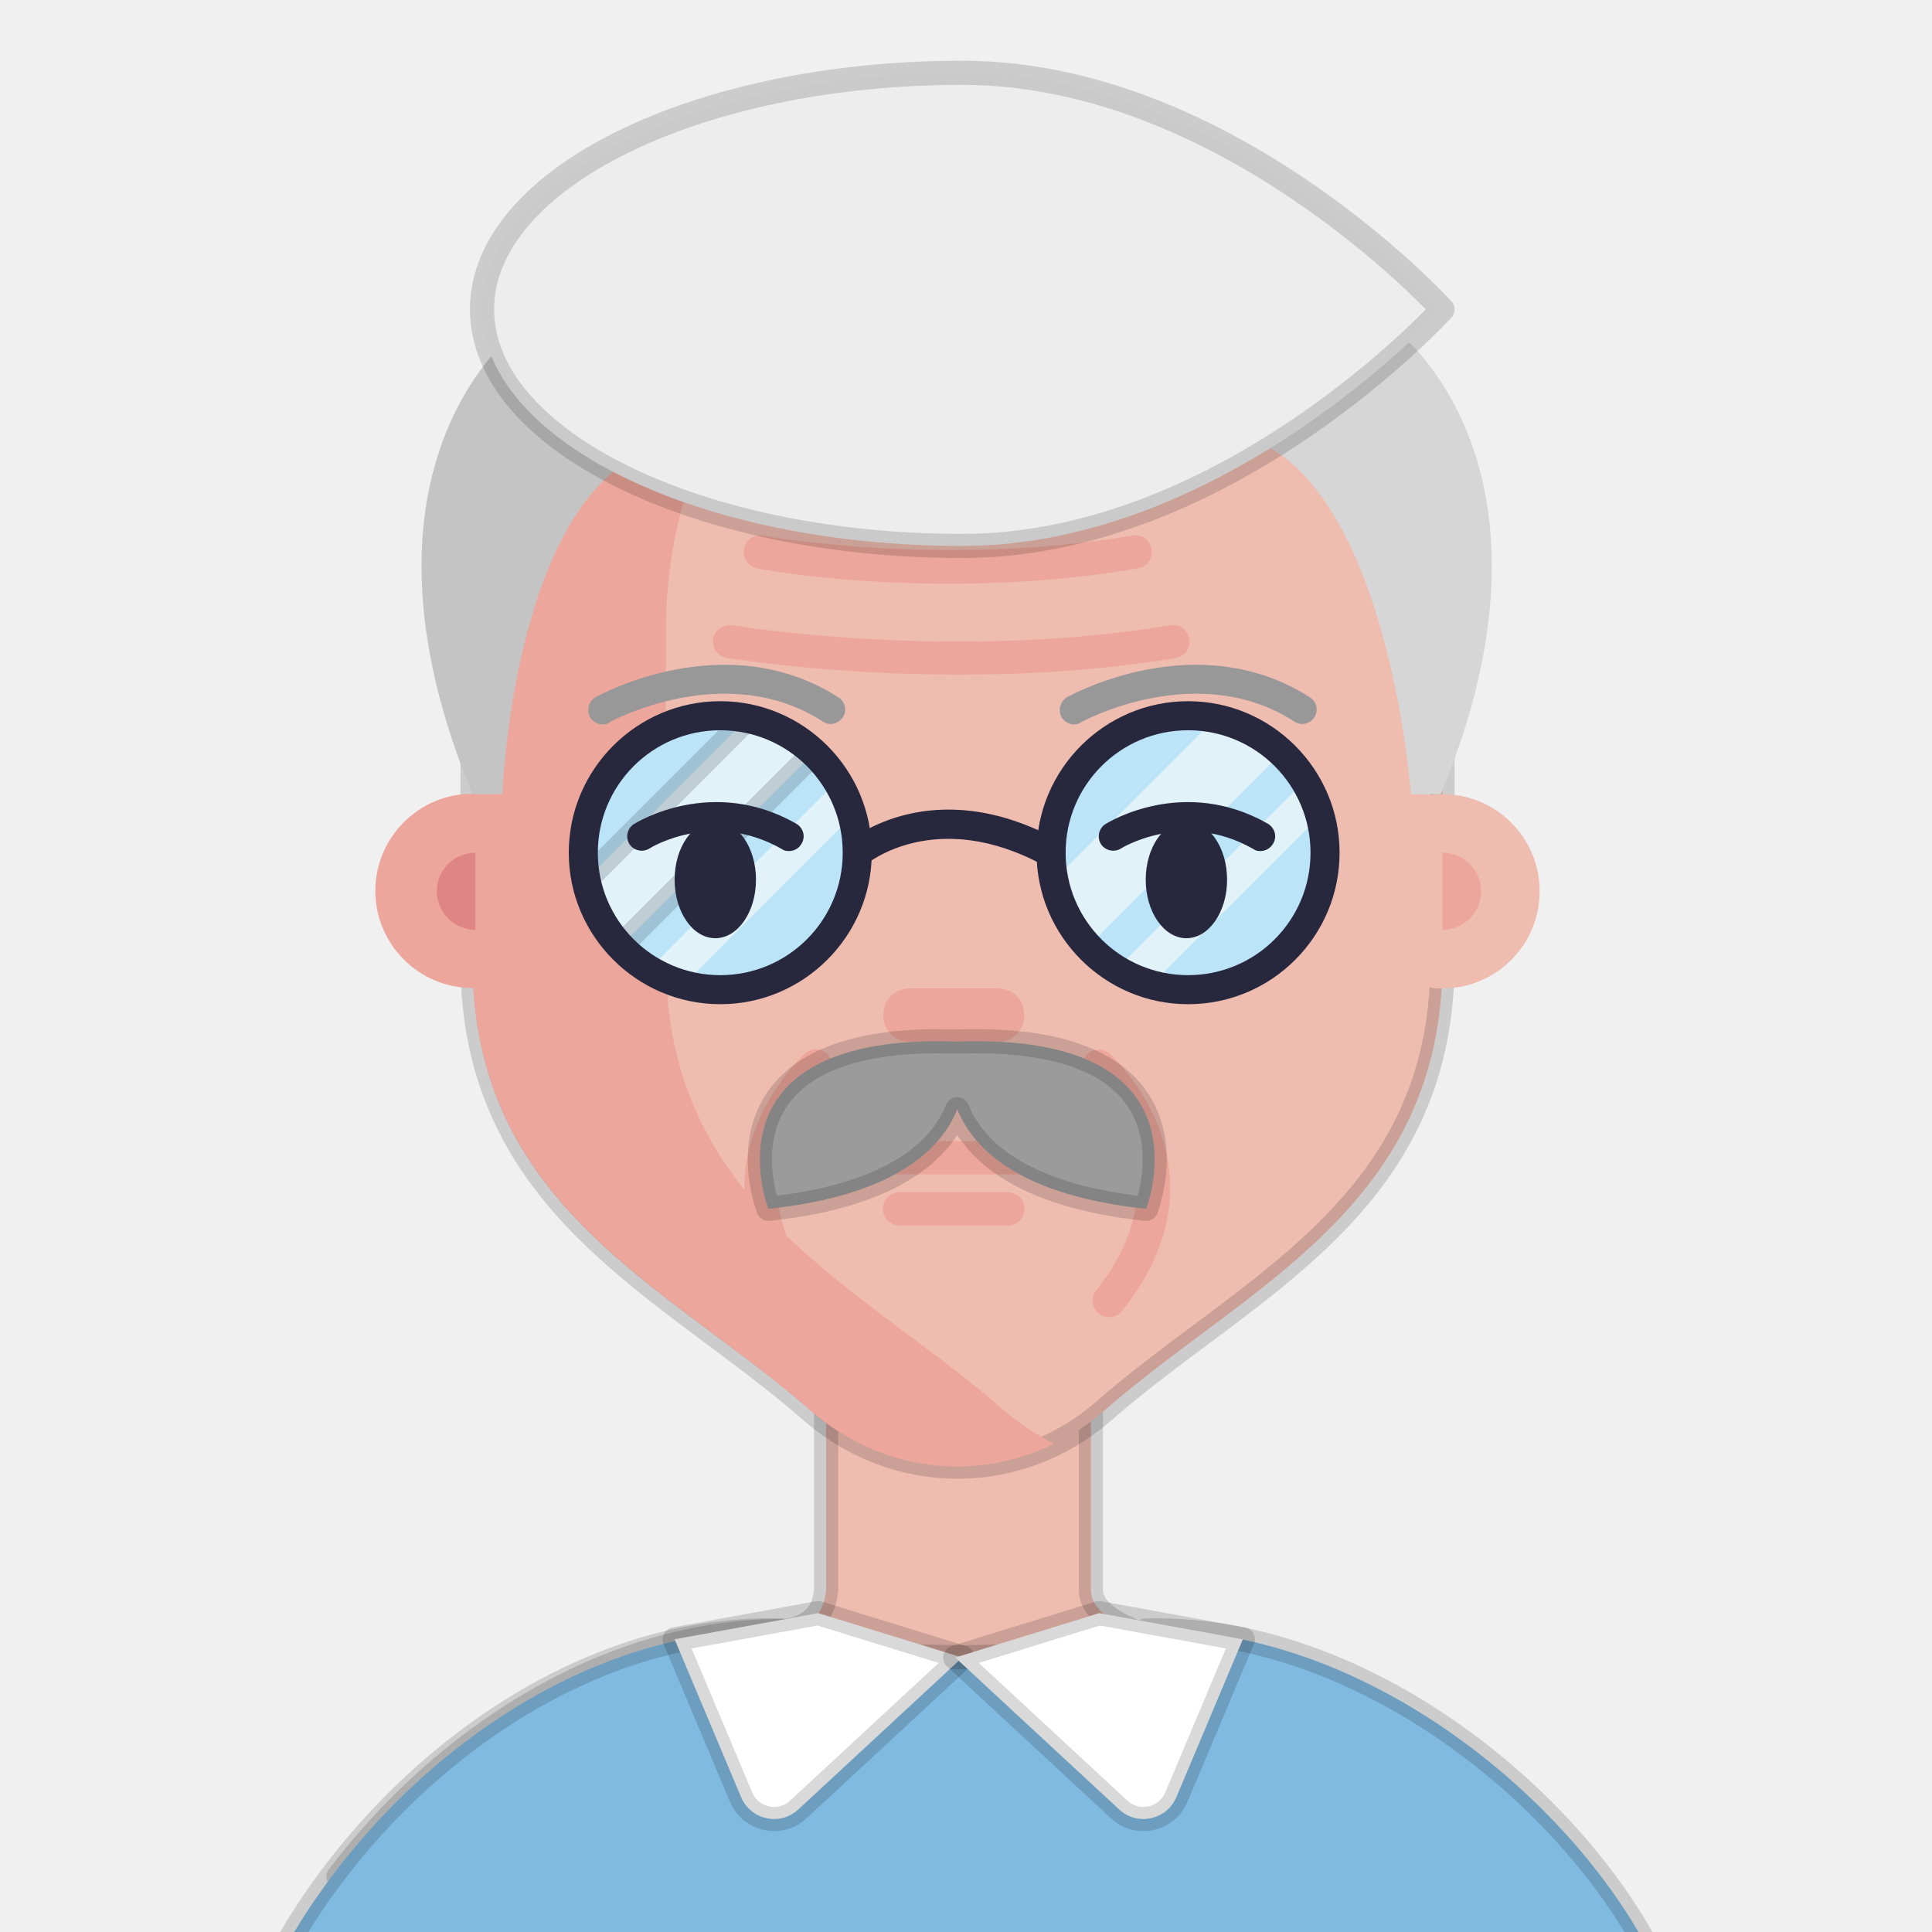
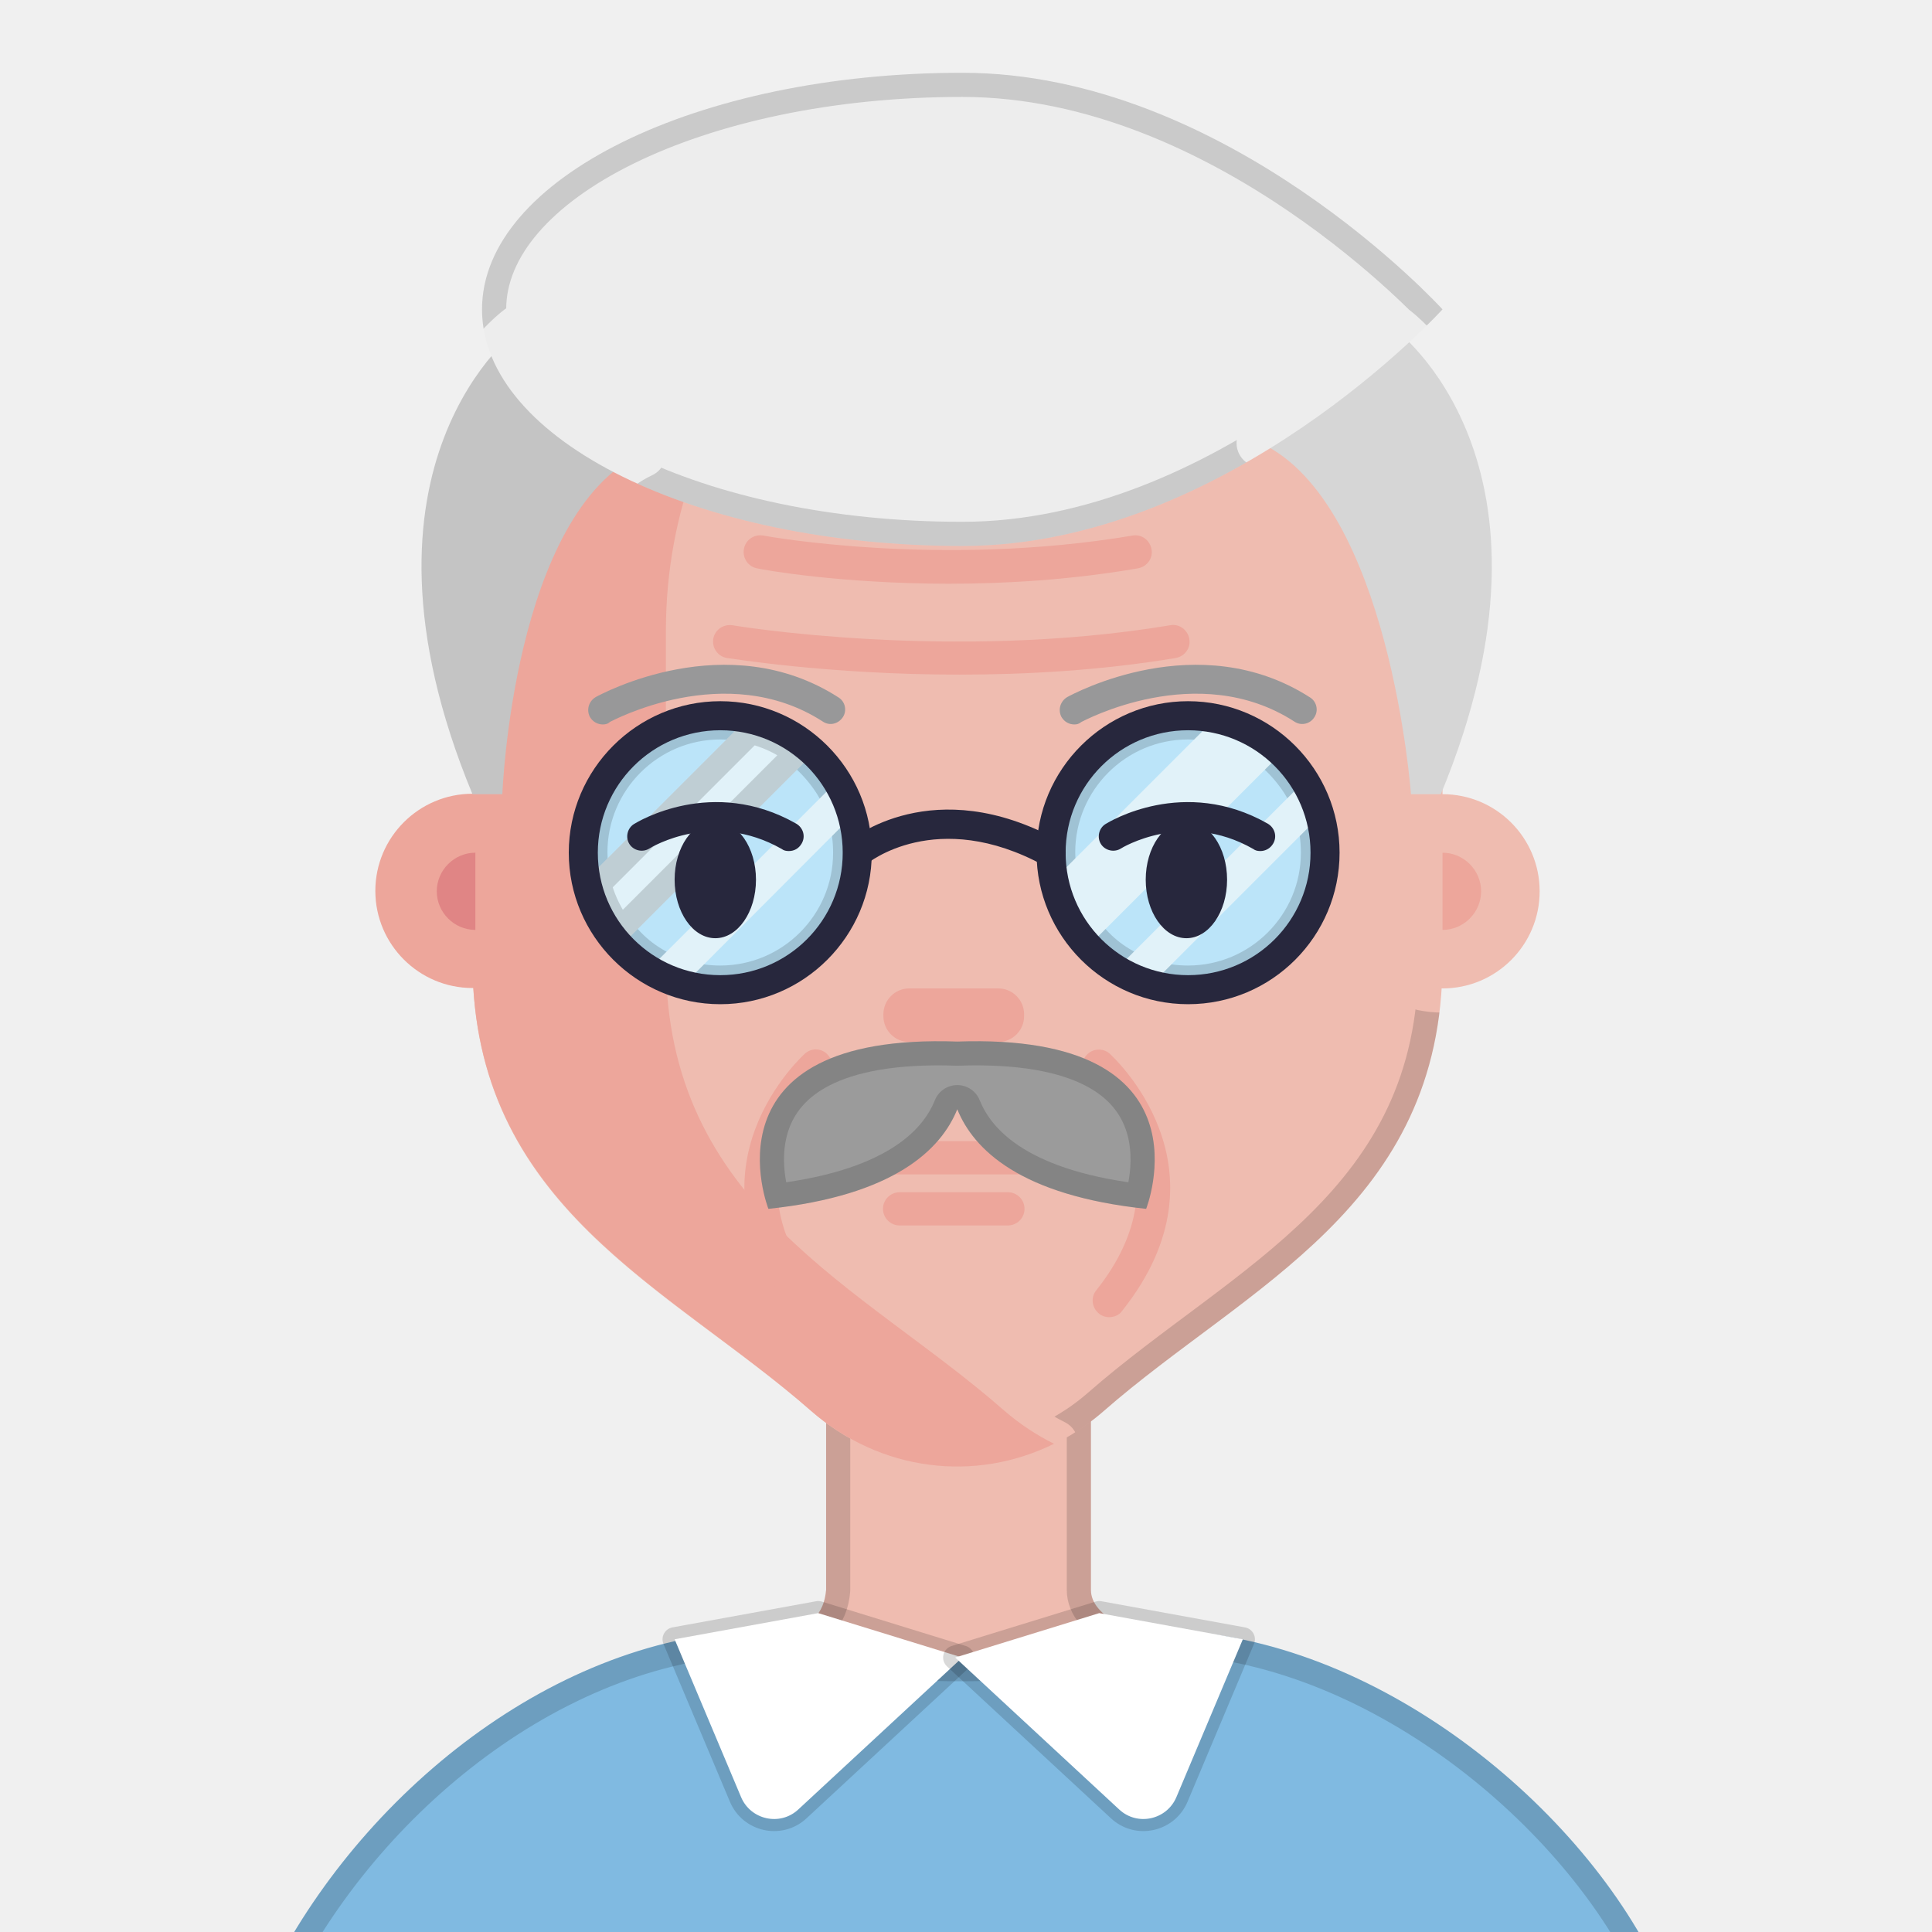
<svg xmlns="http://www.w3.org/2000/svg" id="Layer_1" viewBox="0 0 160 160">
  <defs>
    <style>.cls-1{fill:#80bae1;}.cls-2{fill:#d6d6d6;}.cls-3{fill:#c4c4c4;}.cls-4{fill:#989899;}.cls-5{fill:#9b9b9b;}.cls-6{fill:#fff;}.cls-7{fill:#bbe4f9;}.cls-8{fill:#e1f2f9;}.cls-9{fill:#efbcb0;}.cls-10{fill:#eda69b;}.cls-11{fill:#ededed;}.cls-12{fill:#e08585;}.cls-13{fill:#27273d;}</style>
  </defs>
  <g id="Avatars">
    <g id="Artboard">
      <g id="Men">
        <g id="Old-People-Avatar_32">
-           <path id="Path" class="cls-9" d="M131.047,156.074c-9.9,7.081-21.312,12.134-33.653,14.609h-34.788c-12.753-2.544-24.475-7.872-34.581-15.263,8.594-11.344,22.172-20.35,36.781-20.35h.206c2.097-.275,3.231-1.409,3.403-3.403v-18.597h21.931v18.597c0,4.469,13.991,5.672,17.05,6.738,9.9,3.472,17.119,8.937,23.375,17.359l.275.309Z" stroke="#000" stroke-opacity="0.15" stroke-width="2" stroke-linejoin="round" />
-           <path id="Path-2" class="cls-9" d="M119.462,52.261v27.328c0,20.384-16.225,26.916-28.05,37.262-7.047,6.153-17.188,6.153-24.234,0-11.825-10.347-28.05-16.878-28.05-37.262v-27.328c0-20.556,15.709-37.228,35.062-37.228h10.175c19.388,0,35.097,16.672,35.097,37.228Z" stroke="#000" stroke-opacity="0.15" stroke-width="2" stroke-linejoin="round" />
-           <path id="Path-3" class="cls-10" d="M55.147,79.555v-27.328c0-19.525,14.128-35.509,32.141-37.091-.963-.103-1.925-.138-2.922-.138h-10.175c-19.388,0-35.063,16.672-35.063,37.228v13.509c-4.434,0-8.044,3.609-8.044,8.044s3.609,8.044,8.044,8.044h.069c1.169,18.597,16.603,25.025,27.947,34.994,5.775,5.053,13.612,5.981,20.144,2.75-1.444-.722-2.819-1.616-4.125-2.75-11.791-10.347-28.016-16.878-28.016-37.262Z" />
-           <circle id="Oval" class="cls-9" cx="119.463" cy="73.814" r="8.044" />
-           <path class="cls-4" d="M49.922,59.996c-.412,0-.825-.206-1.066-.619-.309-.584-.103-1.306.481-1.65.447-.241,10.863-5.912,20.109.034.55.344.722,1.1.344,1.65-.378.55-1.1.722-1.65.344-8.044-5.191-17.531,0-17.634.034-.172.172-.378.206-.584.206Z" />
-           <path class="cls-4" d="M88.972,59.996c-.412,0-.825-.206-1.066-.619-.309-.584-.103-1.306.481-1.65.447-.241,10.863-5.912,20.109.034.55.344.722,1.1.344,1.65-.344.55-1.1.722-1.65.344-8.044-5.191-17.531,0-17.634.034-.206.172-.378.206-.584.206Z" />
-           <path id="Path-4" class="cls-10" d="M82.681,86.292h-7.391c-1.169,0-2.131-.963-2.131-2.131v-.172c0-1.169.963-2.131,2.131-2.131h7.391c1.169,0,2.131.963,2.131,2.131v.172c0,1.169-.963,2.131-2.131,2.131Z" />
-           <path id="Path-5" class="cls-12" d="M39.369,70.617c-1.753,0-3.197,1.444-3.197,3.197s1.444,3.197,3.197,3.197v-6.394Z" />
-           <path id="Path-6" class="cls-10" d="M119.463,77.011c1.753,0,3.197-1.444,3.197-3.197s-1.444-3.197-3.197-3.197v6.394Z" />
-           <path class="cls-10" d="M79.45,55.87c-10.931,0-19.113-1.375-19.25-1.375-.756-.138-1.238-.825-1.134-1.581.138-.756.825-1.238,1.581-1.134.172.034,18.15,3.025,36.266,0,.756-.138,1.444.378,1.581,1.134.138.756-.378,1.444-1.134,1.581-6.188,1.031-12.409,1.375-17.909,1.375Z" />
-           <path class="cls-10" d="M78.625,48.342c-9.075,0-15.503-1.169-15.916-1.272-.756-.138-1.238-.859-1.1-1.616.138-.756.859-1.238,1.616-1.1.138.034,14.644,2.681,30.559,0,.756-.138,1.444.378,1.581,1.134.137.756-.378,1.444-1.134,1.581-5.603.963-10.966,1.272-15.606,1.272Z" />
-           <path id="Path-7" class="cls-7" d="M70.994,70.617c0,6.256-5.088,11.344-11.344,11.344-1.066,0-2.062-.137-3.025-.412-1.031-.275-1.994-.722-2.888-1.272-.859-.516-1.65-1.169-2.337-1.925-1.409-1.512-2.406-3.403-2.853-5.5-.138-.722-.241-1.478-.241-2.269,0-6.256,5.088-11.344,11.344-11.344.756,0,1.512.069,2.269.241,2.097.412,3.987,1.444,5.5,2.853.722.688,1.375,1.478,1.925,2.337.55.894.997,1.856,1.272,2.888.241.997.378,1.994.378,3.059Z" stroke="#000" stroke-opacity="0.15" stroke-width="2" stroke-linejoin="round" />
-           <path id="Path-8" class="cls-8" d="M67.419,62.333l-16.053,16.053c-1.409-1.513-2.406-3.403-2.853-5.5l13.372-13.372c2.131.412,4.022,1.409,5.534,2.819Z" stroke="#000" stroke-opacity="0.15" stroke-width="2" stroke-linejoin="round" />
-           <path id="Path-9" class="cls-8" d="M70.581,67.558l-13.956,13.991c-1.031-.275-1.994-.722-2.888-1.272l15.606-15.606c.516.894.963,1.856,1.238,2.888Z" />
+           <g fill="#efbcb0">
+             <path d="M131.047,156.074c-9.9,7.081-21.312,12.134-33.653,14.609h-34.788c-12.753-2.544-24.475-7.872-34.581-15.263,8.594-11.344,22.172-20.35,36.781-20.35h.206c2.097-.275,3.231-1.409,3.403-3.403v-18.597h21.931v18.597c0,4.469,13.991,5.672,17.05,6.738,9.9,3.472,17.119,8.937,23.375,17.359l.275.309Z" id="ab0" />
+           </g>
+           <mask id="am0" maskUnits="userSpaceOnUse" x="0" y="0" width="160" height="160">
+             <use href="#ab0" fill="#fff" />
+           </mask>
+           <use href="#ab0" fill="none" stroke="#000" stroke-opacity="0.15" stroke-width="4" stroke-linejoin="round" mask="url(#am0)" />
+           <g fill="#efbcb0">
+             <path d="M119.462,52.261v27.328c0,20.384-16.225,26.916-28.05,37.262-7.047,6.153-17.188,6.153-24.234,0-11.825-10.347-28.05-16.878-28.05-37.262v-27.328c0-20.556,15.709-37.228,35.062-37.228h10.175c19.388,0,35.097,16.672,35.097,37.228Z" id="ab1" />
+           </g>
+           <mask id="am1" maskUnits="userSpaceOnUse" x="0" y="0" width="160" height="160">
+             <use href="#ab1" fill="#fff" />
+             <use href="#ab2" fill="#000" stroke="#000" stroke-width="4" stroke-linejoin="round" />
+             <use href="#ab3" fill="#000" stroke="#000" stroke-width="4" stroke-linejoin="round" />
+             <use href="#ab6" fill="#000" stroke="#000" stroke-width="4" stroke-linejoin="round" />
+             <use href="#ab7" fill="#000" stroke="#000" stroke-width="4" stroke-linejoin="round" />
+             <use href="#ab8" fill="#000" stroke="#000" stroke-width="4" stroke-linejoin="round" />
+             <use href="#ab9" fill="#000" stroke="#000" stroke-width="4" stroke-linejoin="round" />
+             <use href="#ab10" fill="#000" stroke="#000" stroke-width="4" stroke-linejoin="round" />
+             <use href="#ab25" fill="#000" stroke="#000" stroke-width="4" stroke-linejoin="round" />
+             <use href="#ab26" fill="#000" stroke="#000" stroke-width="4" stroke-linejoin="round" />
+             <use href="#ab30" fill="#000" stroke="#000" stroke-width="4" stroke-linejoin="round" />
+             <use href="#ab31" fill="#000" stroke="#000" stroke-width="4" stroke-linejoin="round" />
+           </mask>
+           <use href="#ab1" fill="none" stroke="#000" stroke-opacity="0.15" stroke-width="4" stroke-linejoin="round" mask="url(#am1)" />
+           <g fill="#eda69b">
+             <path d="M55.147,79.555v-27.328c0-19.525,14.128-35.509,32.141-37.091-.963-.103-1.925-.138-2.922-.138h-10.175c-19.388,0-35.063,16.672-35.063,37.228v13.509c-4.434,0-8.044,3.609-8.044,8.044s3.609,8.044,8.044,8.044h.069c1.169,18.597,16.603,25.025,27.947,34.994,5.775,5.053,13.612,5.981,20.144,2.75-1.444-.722-2.819-1.616-4.125-2.75-11.791-10.347-28.016-16.878-28.016-37.262Z" id="ab2" />
+           </g>
+           <g fill="#efbcb0">
+             <circle cx="119.463" cy="73.814" r="8.044" id="ab3" />
+           </g>
+           <g fill="#989899">
+             <path d="M49.922,59.996c-.412,0-.825-.206-1.066-.619-.309-.584-.103-1.306.481-1.65.447-.241,10.863-5.912,20.109.034.55.344.722,1.1.344,1.65-.378.55-1.1.722-1.65.344-8.044-5.191-17.531,0-17.634.034-.172.172-.378.206-.584.206Z" id="ab4" />
+           </g>
+           <g fill="#989899">
+             <path d="M88.972,59.996c-.412,0-.825-.206-1.066-.619-.309-.584-.103-1.306.481-1.65.447-.241,10.863-5.912,20.109.034.55.344.722,1.1.344,1.65-.344.55-1.1.722-1.65.344-8.044-5.191-17.531,0-17.634.034-.206.172-.378.206-.584.206Z" id="ab5" />
+           </g>
+           <g fill="#eda69b">
+             <path d="M82.681,86.292h-7.391c-1.169,0-2.131-.963-2.131-2.131v-.172c0-1.169.963-2.131,2.131-2.131h7.391c1.169,0,2.131.963,2.131,2.131v.172c0,1.169-.963,2.131-2.131,2.131Z" id="ab6" />
+           </g>
+           <g fill="#e08585">
+             <path d="M39.369,70.617c-1.753,0-3.197,1.444-3.197,3.197s1.444,3.197,3.197,3.197v-6.394Z" id="ab7" />
+           </g>
+           <g fill="#eda69b">
+             <path d="M119.463,77.011c1.753,0,3.197-1.444,3.197-3.197s-1.444-3.197-3.197-3.197v6.394Z" id="ab8" />
+           </g>
+           <g fill="#eda69b">
+             <path d="M79.45,55.87c-10.931,0-19.113-1.375-19.25-1.375-.756-.138-1.238-.825-1.134-1.581.138-.756.825-1.238,1.581-1.134.172.034,18.15,3.025,36.266,0,.756-.138,1.444.378,1.581,1.134.138.756-.378,1.444-1.134,1.581-6.188,1.031-12.409,1.375-17.909,1.375Z" id="ab9" />
+           </g>
+           <g fill="#eda69b">
+             <path d="M78.625,48.342c-9.075,0-15.503-1.169-15.916-1.272-.756-.138-1.238-.859-1.1-1.616.138-.756.859-1.238,1.616-1.1.138.034,14.644,2.681,30.559,0,.756-.138,1.444.378,1.581,1.134.137.756-.378,1.444-1.134,1.581-5.603.963-10.966,1.272-15.606,1.272Z" id="ab10" />
+           </g>
+           <g fill="#bbe4f9">
+             <path d="M70.994,70.617c0,6.256-5.088,11.344-11.344,11.344-1.066,0-2.062-.137-3.025-.412-1.031-.275-1.994-.722-2.888-1.272-.859-.516-1.65-1.169-2.337-1.925-1.409-1.512-2.406-3.403-2.853-5.5-.138-.722-.241-1.478-.241-2.269,0-6.256,5.088-11.344,11.344-11.344.756,0,1.512.069,2.269.241,2.097.412,3.987,1.444,5.5,2.853.722.688,1.375,1.478,1.925,2.337.55.894.997,1.856,1.272,2.888.241.997.378,1.994.378,3.059Z" id="ab11" />
+           </g>
+           <mask id="am11" maskUnits="userSpaceOnUse" x="0" y="0" width="160" height="160">
+             <use href="#ab11" fill="#fff" />
+           </mask>
+           <use href="#ab11" fill="none" stroke="#000" stroke-opacity="0.15" stroke-width="4" stroke-linejoin="round" mask="url(#am11)" />
+           <g fill="#e1f2f9">
+             <path d="M67.419,62.333l-16.053,16.053c-1.409-1.513-2.406-3.403-2.853-5.5l13.372-13.372c2.131.412,4.022,1.409,5.534,2.819Z" id="ab12" />
+           </g>
+           <mask id="am12" maskUnits="userSpaceOnUse" x="0" y="0" width="160" height="160">
+             <use href="#ab12" fill="#fff" />
+             <use href="#ab4" fill="#000" stroke="#000" stroke-width="4" stroke-linejoin="round" />
+             <use href="#ab13" fill="#000" stroke="#000" stroke-width="4" stroke-linejoin="round" />
+           </mask>
+           <use href="#ab12" fill="none" stroke="#000" stroke-opacity="0.15" stroke-width="4" stroke-linejoin="round" mask="url(#am12)" />
+           <g fill="#e1f2f9">
+             <path d="M70.581,67.558l-13.956,13.991c-1.031-.275-1.994-.722-2.888-1.272l15.606-15.606c.516.894.963,1.856,1.238,2.888Z" id="ab13" />
+           </g>
          <path class="cls-13" d="M59.65,83.164c-6.909,0-12.547-5.638-12.547-12.547s5.638-12.547,12.547-12.547,12.547,5.638,12.547,12.547-5.638,12.547-12.547,12.547ZM59.65,60.477c-5.603,0-10.141,4.537-10.141,10.141s4.537,10.141,10.141,10.141,10.141-4.537,10.141-10.141-4.537-10.141-10.141-10.141Z" />
-           <path id="Path-10" class="cls-7" d="M109.734,70.617c0,6.256-5.088,11.344-11.344,11.344-1.066,0-2.062-.137-3.025-.412-1.031-.275-1.994-.722-2.888-1.272-.859-.516-1.65-1.169-2.337-1.925-1.409-1.512-2.406-3.403-2.853-5.5-.138-.722-.241-1.478-.241-2.269,0-6.256,5.088-11.344,11.344-11.344.756,0,1.512.069,2.269.241,2.097.412,3.987,1.444,5.5,2.853.722.688,1.375,1.478,1.925,2.337.55.894.997,1.856,1.272,2.888.241.997.378,1.994.378,3.059Z" stroke="#000" stroke-opacity="0.15" stroke-width="2" stroke-linejoin="round" />
-           <path id="Path-11" class="cls-8" d="M106.159,62.333l-16.053,16.053c-1.409-1.513-2.406-3.403-2.853-5.5l13.372-13.372c2.131.412,4.022,1.409,5.534,2.819Z" />
-           <path id="Path-12" class="cls-8" d="M109.322,67.558l-13.991,13.991c-1.031-.275-1.994-.722-2.888-1.272l15.606-15.606c.584.894.997,1.856,1.272,2.888Z" />
+           <g fill="#bbe4f9">
+             <path d="M109.734,70.617c0,6.256-5.088,11.344-11.344,11.344-1.066,0-2.062-.137-3.025-.412-1.031-.275-1.994-.722-2.888-1.272-.859-.516-1.65-1.169-2.337-1.925-1.409-1.512-2.406-3.403-2.853-5.5-.138-.722-.241-1.478-.241-2.269,0-6.256,5.088-11.344,11.344-11.344.756,0,1.512.069,2.269.241,2.097.412,3.987,1.444,5.5,2.853.722.688,1.375,1.478,1.925,2.337.55.894.997,1.856,1.272,2.888.241.997.378,1.994.378,3.059Z" id="ab15" />
+           </g>
+           <mask id="am15" maskUnits="userSpaceOnUse" x="0" y="0" width="160" height="160">
+             <use href="#ab15" fill="#fff" />
+           </mask>
+           <use href="#ab15" fill="none" stroke="#000" stroke-opacity="0.15" stroke-width="4" stroke-linejoin="round" mask="url(#am15)" />
+           <g fill="#e1f2f9">
+             <path d="M106.159,62.333l-16.053,16.053c-1.409-1.513-2.406-3.403-2.853-5.5l13.372-13.372c2.131.412,4.022,1.409,5.534,2.819Z" id="ab16" />
+           </g>
+           <g fill="#e1f2f9">
+             <path d="M109.322,67.558l-13.991,13.991c-1.031-.275-1.994-.722-2.888-1.272l15.606-15.606c.584.894.997,1.856,1.272,2.888Z" id="ab17" />
+           </g>
          <path class="cls-13" d="M98.391,83.164c-6.909,0-12.547-5.638-12.547-12.547s5.638-12.547,12.547-12.547,12.547,5.638,12.547,12.547-5.603,12.547-12.547,12.547ZM98.391,60.477c-5.603,0-10.141,4.537-10.141,10.141s4.537,10.141,10.141,10.141,10.141-4.537,10.141-10.141-4.537-10.141-10.141-10.141Z" />
          <path class="cls-13" d="M87.047,71.82c-.206,0-.378-.034-.584-.138-8.938-4.881-14.644-.172-14.678-.138-.516.412-1.272.378-1.684-.138-.412-.516-.378-1.272.138-1.684.275-.241,7.047-5.809,17.394-.138.584.309.791,1.066.481,1.616-.241.378-.653.619-1.066.619Z" />
          <ellipse id="Oval-2" class="cls-13" cx="59.238" cy="72.852" rx="3.369" ry="4.847" />
          <ellipse id="Oval-3" class="cls-13" cx="98.253" cy="72.852" rx="3.369" ry="4.847" />
          <path class="cls-13" d="M65.322,70.48c-.206,0-.412-.034-.584-.172-5.672-3.231-10.759-.172-10.966-.034-.55.344-1.306.172-1.65-.378-.344-.55-.172-1.306.378-1.65.275-.172,6.497-3.987,13.441-.034.584.344.791,1.066.447,1.65-.241.412-.619.619-1.066.619Z" />
          <path class="cls-13" d="M104.372,70.48c-.206,0-.412-.034-.584-.172-5.706-3.266-10.931-.069-10.966-.034-.55.344-1.306.172-1.65-.378-.344-.55-.172-1.306.378-1.65.275-.172,6.497-3.987,13.441-.034.584.344.791,1.066.447,1.65-.241.412-.653.619-1.066.619Z" />
-           <path id="Path-13" class="cls-1" d="M137,162.402c-14.747,11.103-37.131,10-57,10-19.938,0-42.219,1.206-57-10,8-15,24.516-27.916,41.806-27.366,0,0,2.406,2.2,14.85,2.2,12.478-.034,15.194-2.2,15.194-2.2,17.394-.516,35.15,13.366,42.15,27.366Z" stroke="#000" stroke-opacity="0.15" stroke-width="2" stroke-linejoin="round" />
-           <path class="cls-10" d="M66.697,109.083c-.412,0-.791-.172-1.066-.516-9.488-11.894.928-21.209,1.031-21.312.584-.516,1.444-.447,1.925.138.516.584.447,1.444-.138,1.925h0c-.344.309-8.525,7.734-.688,17.531.481.584.378,1.444-.206,1.925-.241.206-.55.309-.859.309Z" />
-           <path class="cls-10" d="M91.859,109.083c-.309,0-.619-.103-.859-.309-.584-.481-.688-1.341-.206-1.925,7.803-9.797-.344-17.222-.688-17.531-.584-.516-.619-1.375-.138-1.925.516-.584,1.375-.619,1.925-.138.103.103,10.519,9.419,1.031,21.312-.241.344-.653.516-1.066.516Z" />
-           <path id="Path-14" class="cls-3" d="M42.978,27.236s-15.228,11.069-3.85,38.534h2.475s.859-23.203,11.55-28.222l-10.175-10.312Z" />
-           <path id="Path-15" class="cls-2" d="M115.475,27.236s15.228,11.069,3.85,38.534h-2.475s-1.753-24.062-12.444-29.081l11.069-9.453Z" />
-           <path id="Path-16" class="cls-11" d="M119.463,25.62s-17.806,19.594-39.772,19.594-39.772-8.766-39.772-19.594S57.725,6.027,79.691,6.027s39.772,19.594,39.772,19.594Z" stroke="#000" stroke-opacity="0.15" stroke-width="2" stroke-linejoin="round" />
-           <path class="cls-10" d="M87.391,97.258h-16.844c-.756,0-1.375-.619-1.375-1.375s.619-1.375,1.375-1.375h16.844c.756,0,1.375.619,1.375,1.375s-.584,1.375-1.375,1.375Z" />
-           <path class="cls-10" d="M83.472,101.486h-8.972c-.756,0-1.375-.619-1.375-1.375s.619-1.375,1.375-1.375h8.972c.756,0,1.375.619,1.375,1.375s-.619,1.375-1.375,1.375Z" />
-           <path id="Path-17" class="cls-5" d="M79.278,86.258c-21.416-.756-15.641,13.853-15.641,13.853,10.416-1.1,14.3-4.916,15.641-8.25,1.341,3.334,5.225,7.15,15.641,8.25,0,0,5.775-14.609-15.641-13.853Z" stroke="#000" stroke-opacity="0.15" stroke-width="2" stroke-linejoin="round" />
-           <path id="Path-18" class="cls-6" d="M79.691,137.27l-13.578,12.581c-1.512,1.409-3.953.859-4.744-1.031l-5.5-13.062,11.894-2.166,11.928,3.678Z" stroke="#000" stroke-opacity="0.15" stroke-width="2" stroke-linejoin="round" />
-           <path id="Path-19" class="cls-6" d="M79.106,137.27l13.578,12.581c1.512,1.409,3.953.859,4.744-1.031l5.5-13.062-11.894-2.166-11.928,3.678Z" stroke="#000" stroke-opacity="0.15" stroke-width="2" stroke-linejoin="round" />
+           <g fill="#80bae1">
+             <path d="M137,162.402c-14.747,11.103-37.131,10-57,10-19.938,0-42.219,1.206-57-10,8-15,24.516-27.916,41.806-27.366,0,0,2.406,2.2,14.85,2.2,12.478-.034,15.194-2.2,15.194-2.2,17.394-.516,35.15,13.366,42.15,27.366Z" id="ab24" />
+           </g>
+           <mask id="am24" maskUnits="userSpaceOnUse" x="0" y="0" width="160" height="160">
+             <use href="#ab24" fill="#fff" />
+           </mask>
+           <use href="#ab24" fill="none" stroke="#000" stroke-opacity="0.15" stroke-width="4" stroke-linejoin="round" mask="url(#am24)" />
+           <g fill="#eda69b">
+             <path d="M66.697,109.083c-.412,0-.791-.172-1.066-.516-9.488-11.894.928-21.209,1.031-21.312.584-.516,1.444-.447,1.925.138.516.584.447,1.444-.138,1.925h0c-.344.309-8.525,7.734-.688,17.531.481.584.378,1.444-.206,1.925-.241.206-.55.309-.859.309Z" id="ab25" />
+           </g>
+           <g fill="#eda69b">
+             <path d="M91.859,109.083c-.309,0-.619-.103-.859-.309-.584-.481-.688-1.341-.206-1.925,7.803-9.797-.344-17.222-.688-17.531-.584-.516-.619-1.375-.138-1.925.516-.584,1.375-.619,1.925-.138.103.103,10.519,9.419,1.031,21.312-.241.344-.653.516-1.066.516Z" id="ab26" />
+           </g>
+           <g fill="#c4c4c4">
+             <path d="M42.978,27.236s-15.228,11.069-3.85,38.534h2.475s.859-23.203,11.55-28.222l-10.175-10.312Z" id="ab27" />
+           </g>
+           <g fill="#d6d6d6">
+             <path d="M115.475,27.236s15.228,11.069,3.85,38.534h-2.475s-1.753-24.062-12.444-29.081l11.069-9.453Z" id="ab28" />
+           </g>
+           <g fill="#ededed">
+             <path d="M119.463,25.62s-17.806,19.594-39.772,19.594-39.772-8.766-39.772-19.594S57.725,6.027,79.691,6.027s39.772,19.594,39.772,19.594Z" id="ab29" />
+           </g>
+           <mask id="am29" maskUnits="userSpaceOnUse" x="0" y="0" width="160" height="160">
+             <use href="#ab29" fill="#fff" />
+             <use href="#ab5" fill="#000" stroke="#000" stroke-width="4" stroke-linejoin="round" />
+             <use href="#ab16" fill="#000" stroke="#000" stroke-width="4" stroke-linejoin="round" />
+             <use href="#ab17" fill="#000" stroke="#000" stroke-width="4" stroke-linejoin="round" />
+             <use href="#ab27" fill="#000" stroke="#000" stroke-width="4" stroke-linejoin="round" />
+             <use href="#ab28" fill="#000" stroke="#000" stroke-width="4" stroke-linejoin="round" />
+           </mask>
+           <use href="#ab29" fill="none" stroke="#000" stroke-opacity="0.15" stroke-width="4" stroke-linejoin="round" mask="url(#am29)" />
+           <g fill="#eda69b">
+             <path d="M87.391,97.258h-16.844c-.756,0-1.375-.619-1.375-1.375s.619-1.375,1.375-1.375h16.844c.756,0,1.375.619,1.375,1.375s-.584,1.375-1.375,1.375Z" id="ab30" />
+           </g>
+           <g fill="#eda69b">
+             <path d="M83.472,101.486h-8.972c-.756,0-1.375-.619-1.375-1.375s.619-1.375,1.375-1.375h8.972c.756,0,1.375.619,1.375,1.375s-.619,1.375-1.375,1.375Z" id="ab31" />
+           </g>
+           <g fill="#9b9b9b">
+             <path d="M79.278,86.258c-21.416-.756-15.641,13.853-15.641,13.853,10.416-1.1,14.3-4.916,15.641-8.25,1.341,3.334,5.225,7.15,15.641,8.25,0,0,5.775-14.609-15.641-13.853Z" id="ab32" />
+           </g>
+           <mask id="am32" maskUnits="userSpaceOnUse" x="0" y="0" width="160" height="160">
+             <use href="#ab32" fill="#fff" />
+           </mask>
+           <use href="#ab32" fill="none" stroke="#000" stroke-opacity="0.15" stroke-width="4" stroke-linejoin="round" mask="url(#am32)" />
+           <use href="#ab33" fill="none" stroke="#000" stroke-opacity="0.15" stroke-width="2" stroke-linejoin="round" />
+           <g fill="#fff">
+             <path d="M79.691,137.27l-13.578,12.581c-1.512,1.409-3.953.859-4.744-1.031l-5.5-13.062,11.894-2.166,11.928,3.678Z" id="ab33" />
+           </g>
+           <use href="#ab34" fill="none" stroke="#000" stroke-opacity="0.15" stroke-width="2" stroke-linejoin="round" />
+           <g fill="#fff">
+             <path d="M79.106,137.27l13.578,12.581c1.512,1.409,3.953.859,4.744-1.031l5.5-13.062-11.894-2.166-11.928,3.678Z" id="ab34" />
+           </g>
        </g>
      </g>
    </g>
  </g>
</svg>
